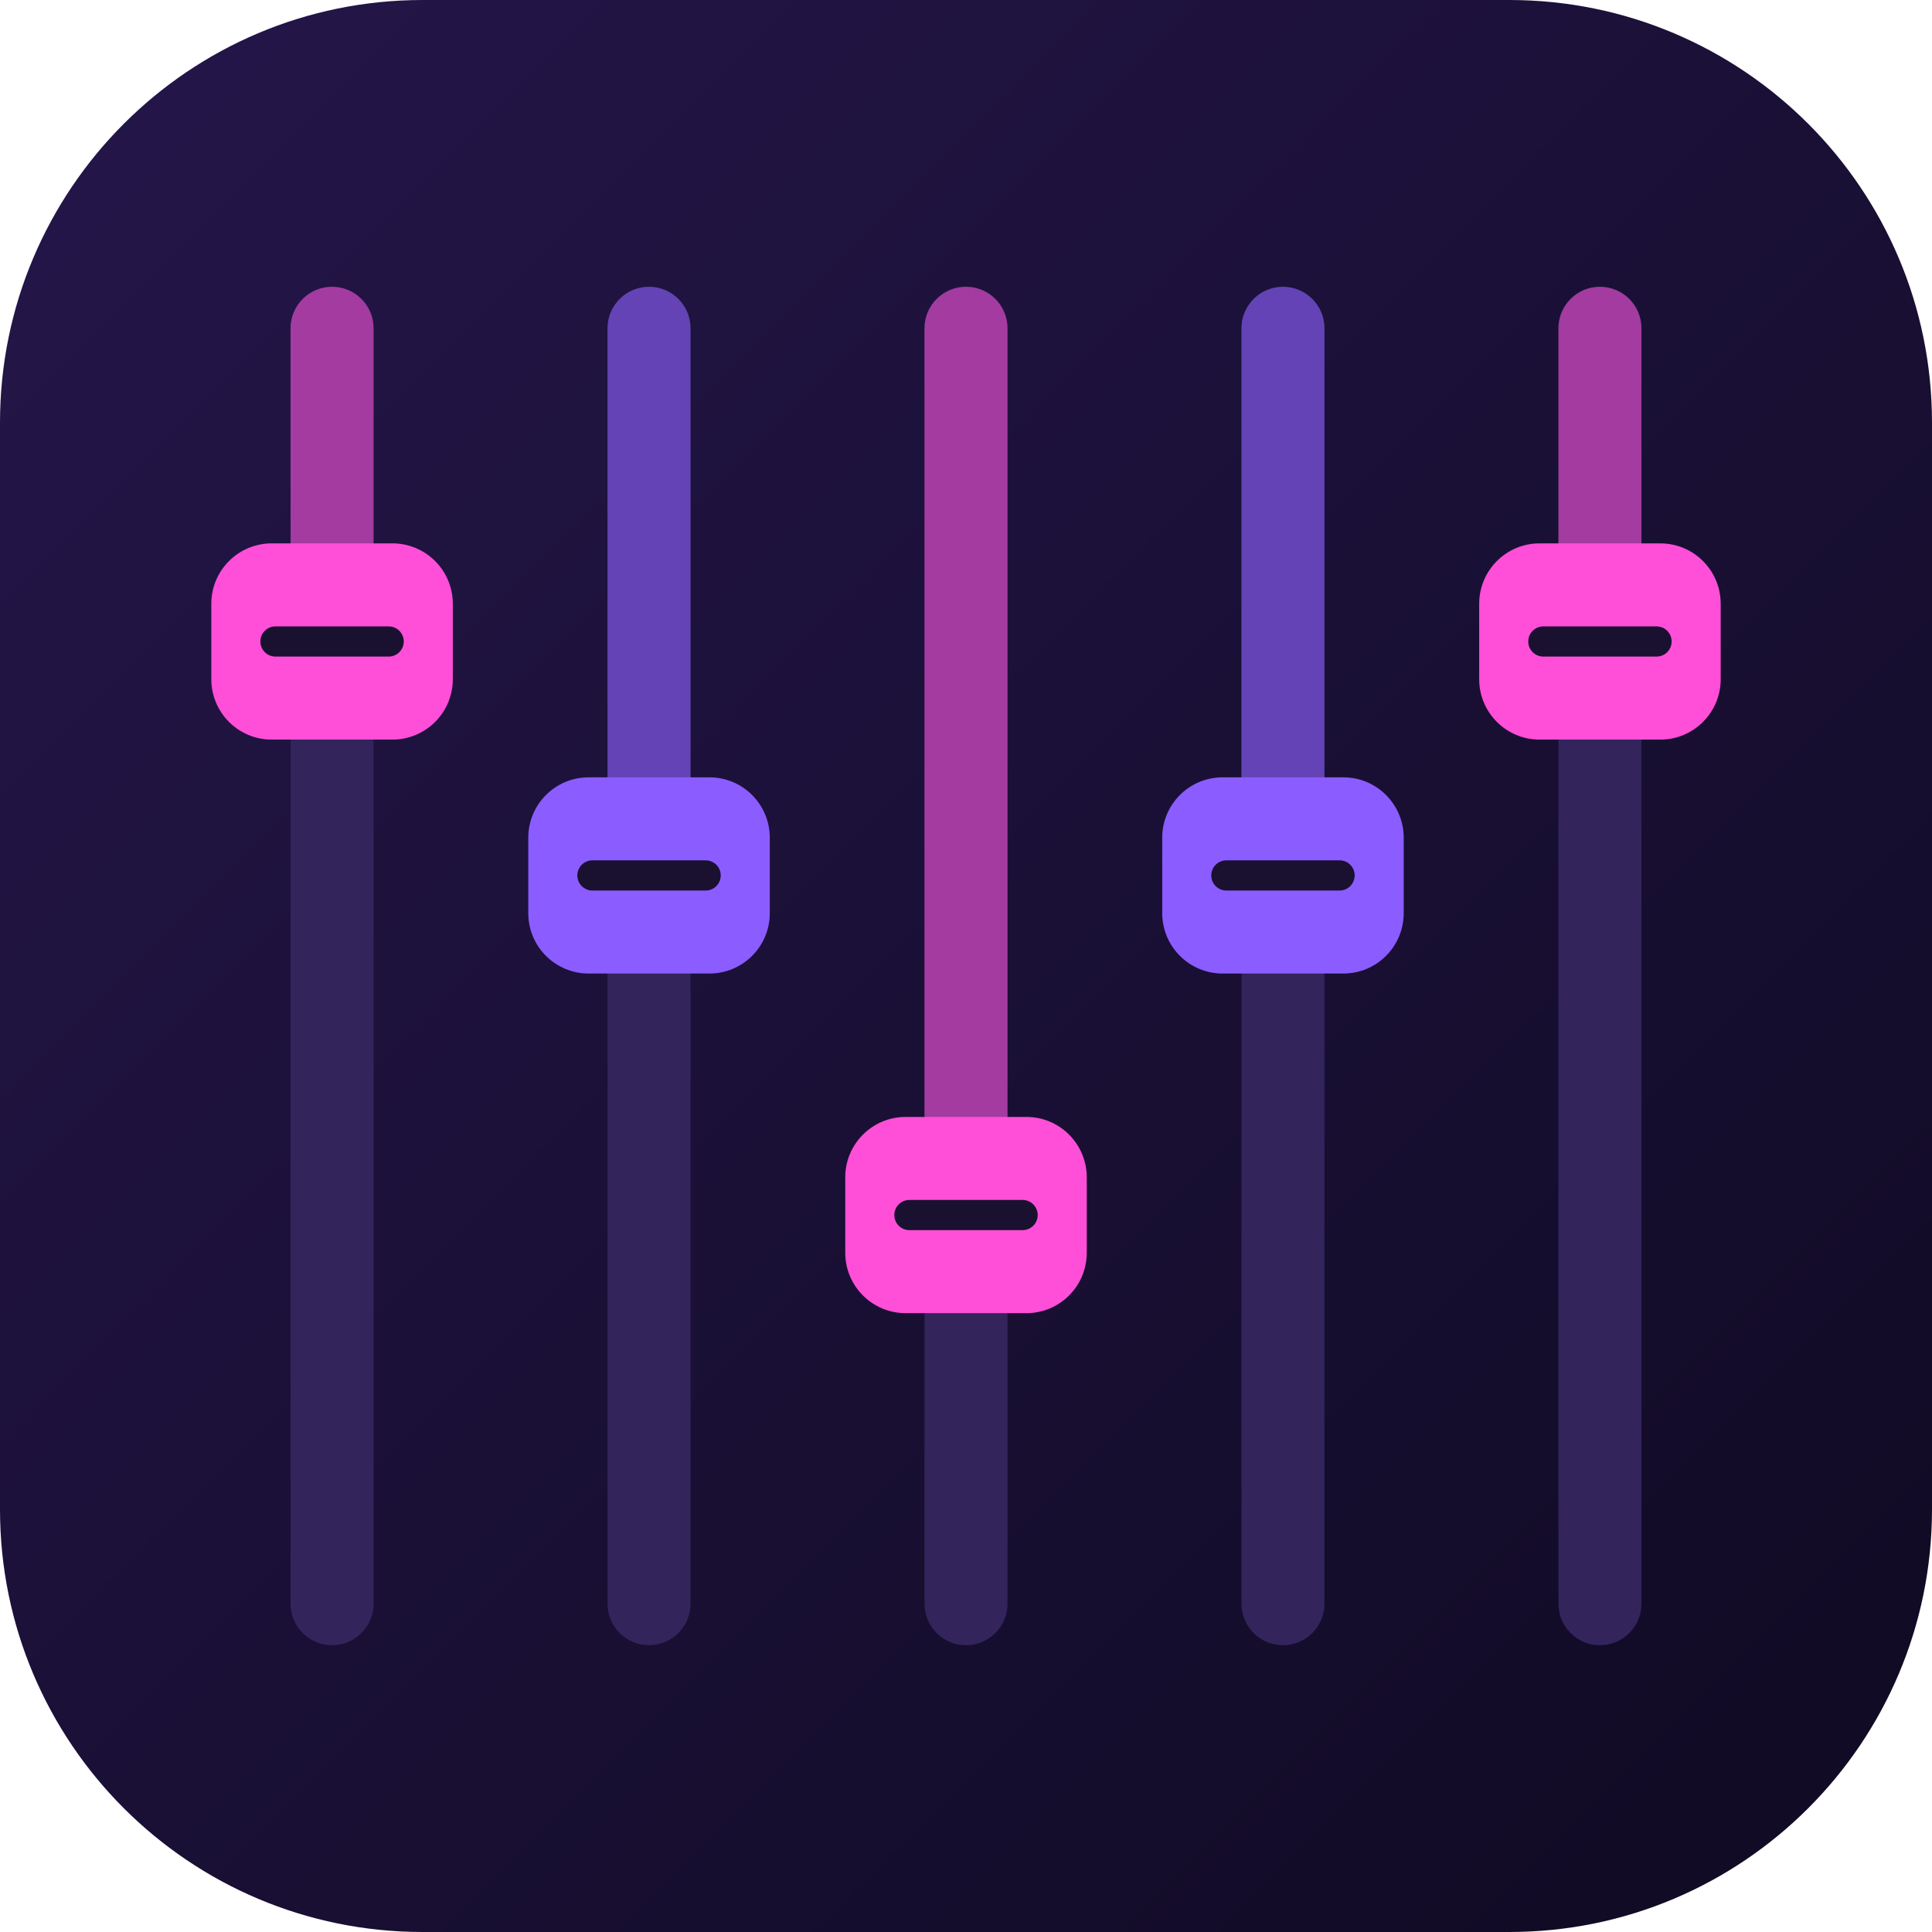
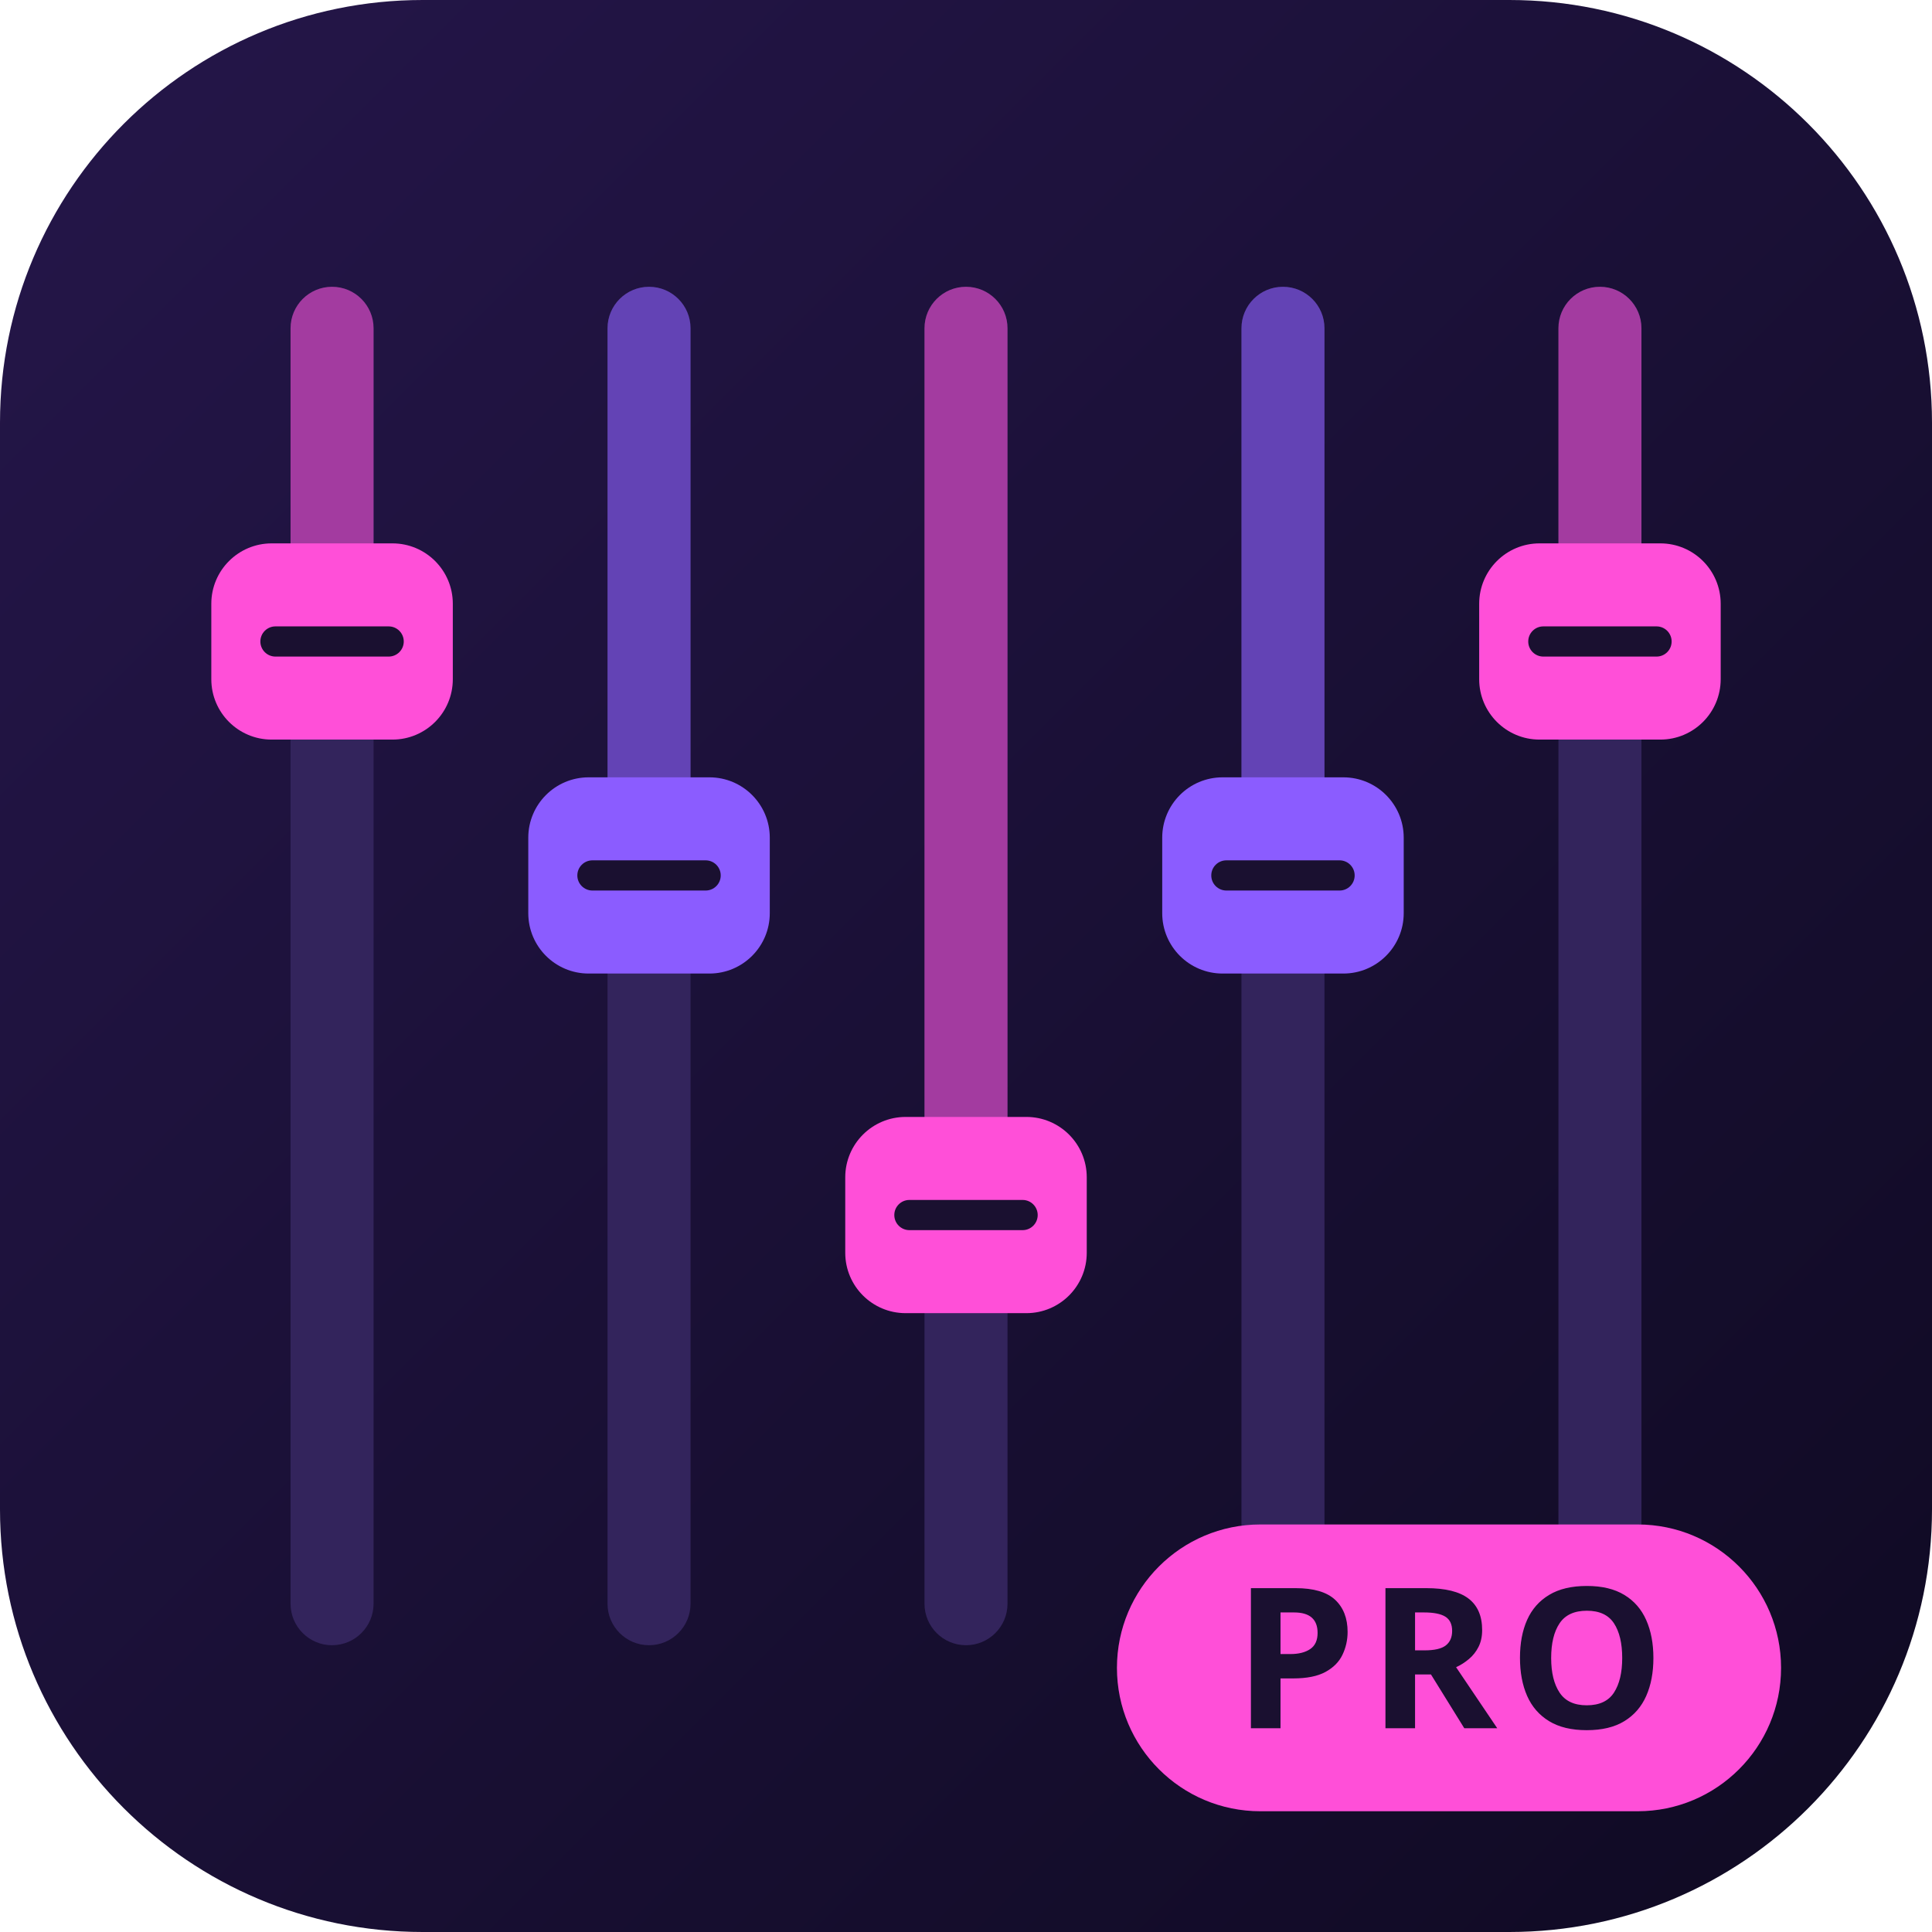
<svg xmlns="http://www.w3.org/2000/svg" viewBox="0 0 512 512" width="512" height="512">
  <defs>
    <linearGradient id="bg" x1="0" y1="0" x2="1" y2="1">
      <stop offset="0" stop-color="#25164a" />
      <stop offset="1" stop-color="#0f0a22" />
    </linearGradient>
  </defs>
  <rect width="512" height="512" rx="112" fill="url(#bg)" />
  <rect x="77" y="76" width="22" height="360" rx="11" fill="#33245c" />
  <rect x="77" y="76" width="22" height="94" rx="11" fill="#ff4fd8" opacity=".55" />
  <rect x="56" y="144" width="64" height="52" rx="16" fill="#ff4fd8" />
  <rect x="69" y="166" width="38" height="8" rx="4" fill="#1a1030" />
  <rect x="161" y="76" width="22" height="360" rx="11" fill="#33245c" />
  <rect x="161" y="76" width="22" height="156" rx="11" fill="#8b5cff" opacity=".55" />
  <rect x="140" y="206" width="64" height="52" rx="16" fill="#8b5cff" />
  <rect x="153" y="228" width="38" height="8" rx="4" fill="#1a1030" />
  <rect x="245" y="76" width="22" height="360" rx="11" fill="#33245c" />
  <rect x="245" y="76" width="22" height="246" rx="11" fill="#ff4fd8" opacity=".55" />
  <rect x="224" y="296" width="64" height="52" rx="16" fill="#ff4fd8" />
  <rect x="237" y="318" width="38" height="8" rx="4" fill="#1a1030" />
  <rect x="329" y="76" width="22" height="360" rx="11" fill="#33245c" />
  <rect x="329" y="76" width="22" height="156" rx="11" fill="#8b5cff" opacity=".55" />
  <rect x="308" y="206" width="64" height="52" rx="16" fill="#8b5cff" />
  <rect x="321" y="228" width="38" height="8" rx="4" fill="#1a1030" />
  <rect x="413" y="76" width="22" height="360" rx="11" fill="#33245c" />
  <rect x="413" y="76" width="22" height="94" rx="11" fill="#ff4fd8" opacity=".55" />
  <rect x="392" y="144" width="64" height="52" rx="16" fill="#ff4fd8" />
  <rect x="405" y="166" width="38" height="8" rx="4" fill="#1a1030" />
+   <rect x="296" y="404" width="176" height="76" rx="38" fill="#ff4fd8" />
+   <text x="384" y="458" text-anchor="middle" font-family="sans-serif" font-weight="800" font-size="52" letter-spacing="3" fill="#1a1030">PRO</text>
</svg>
